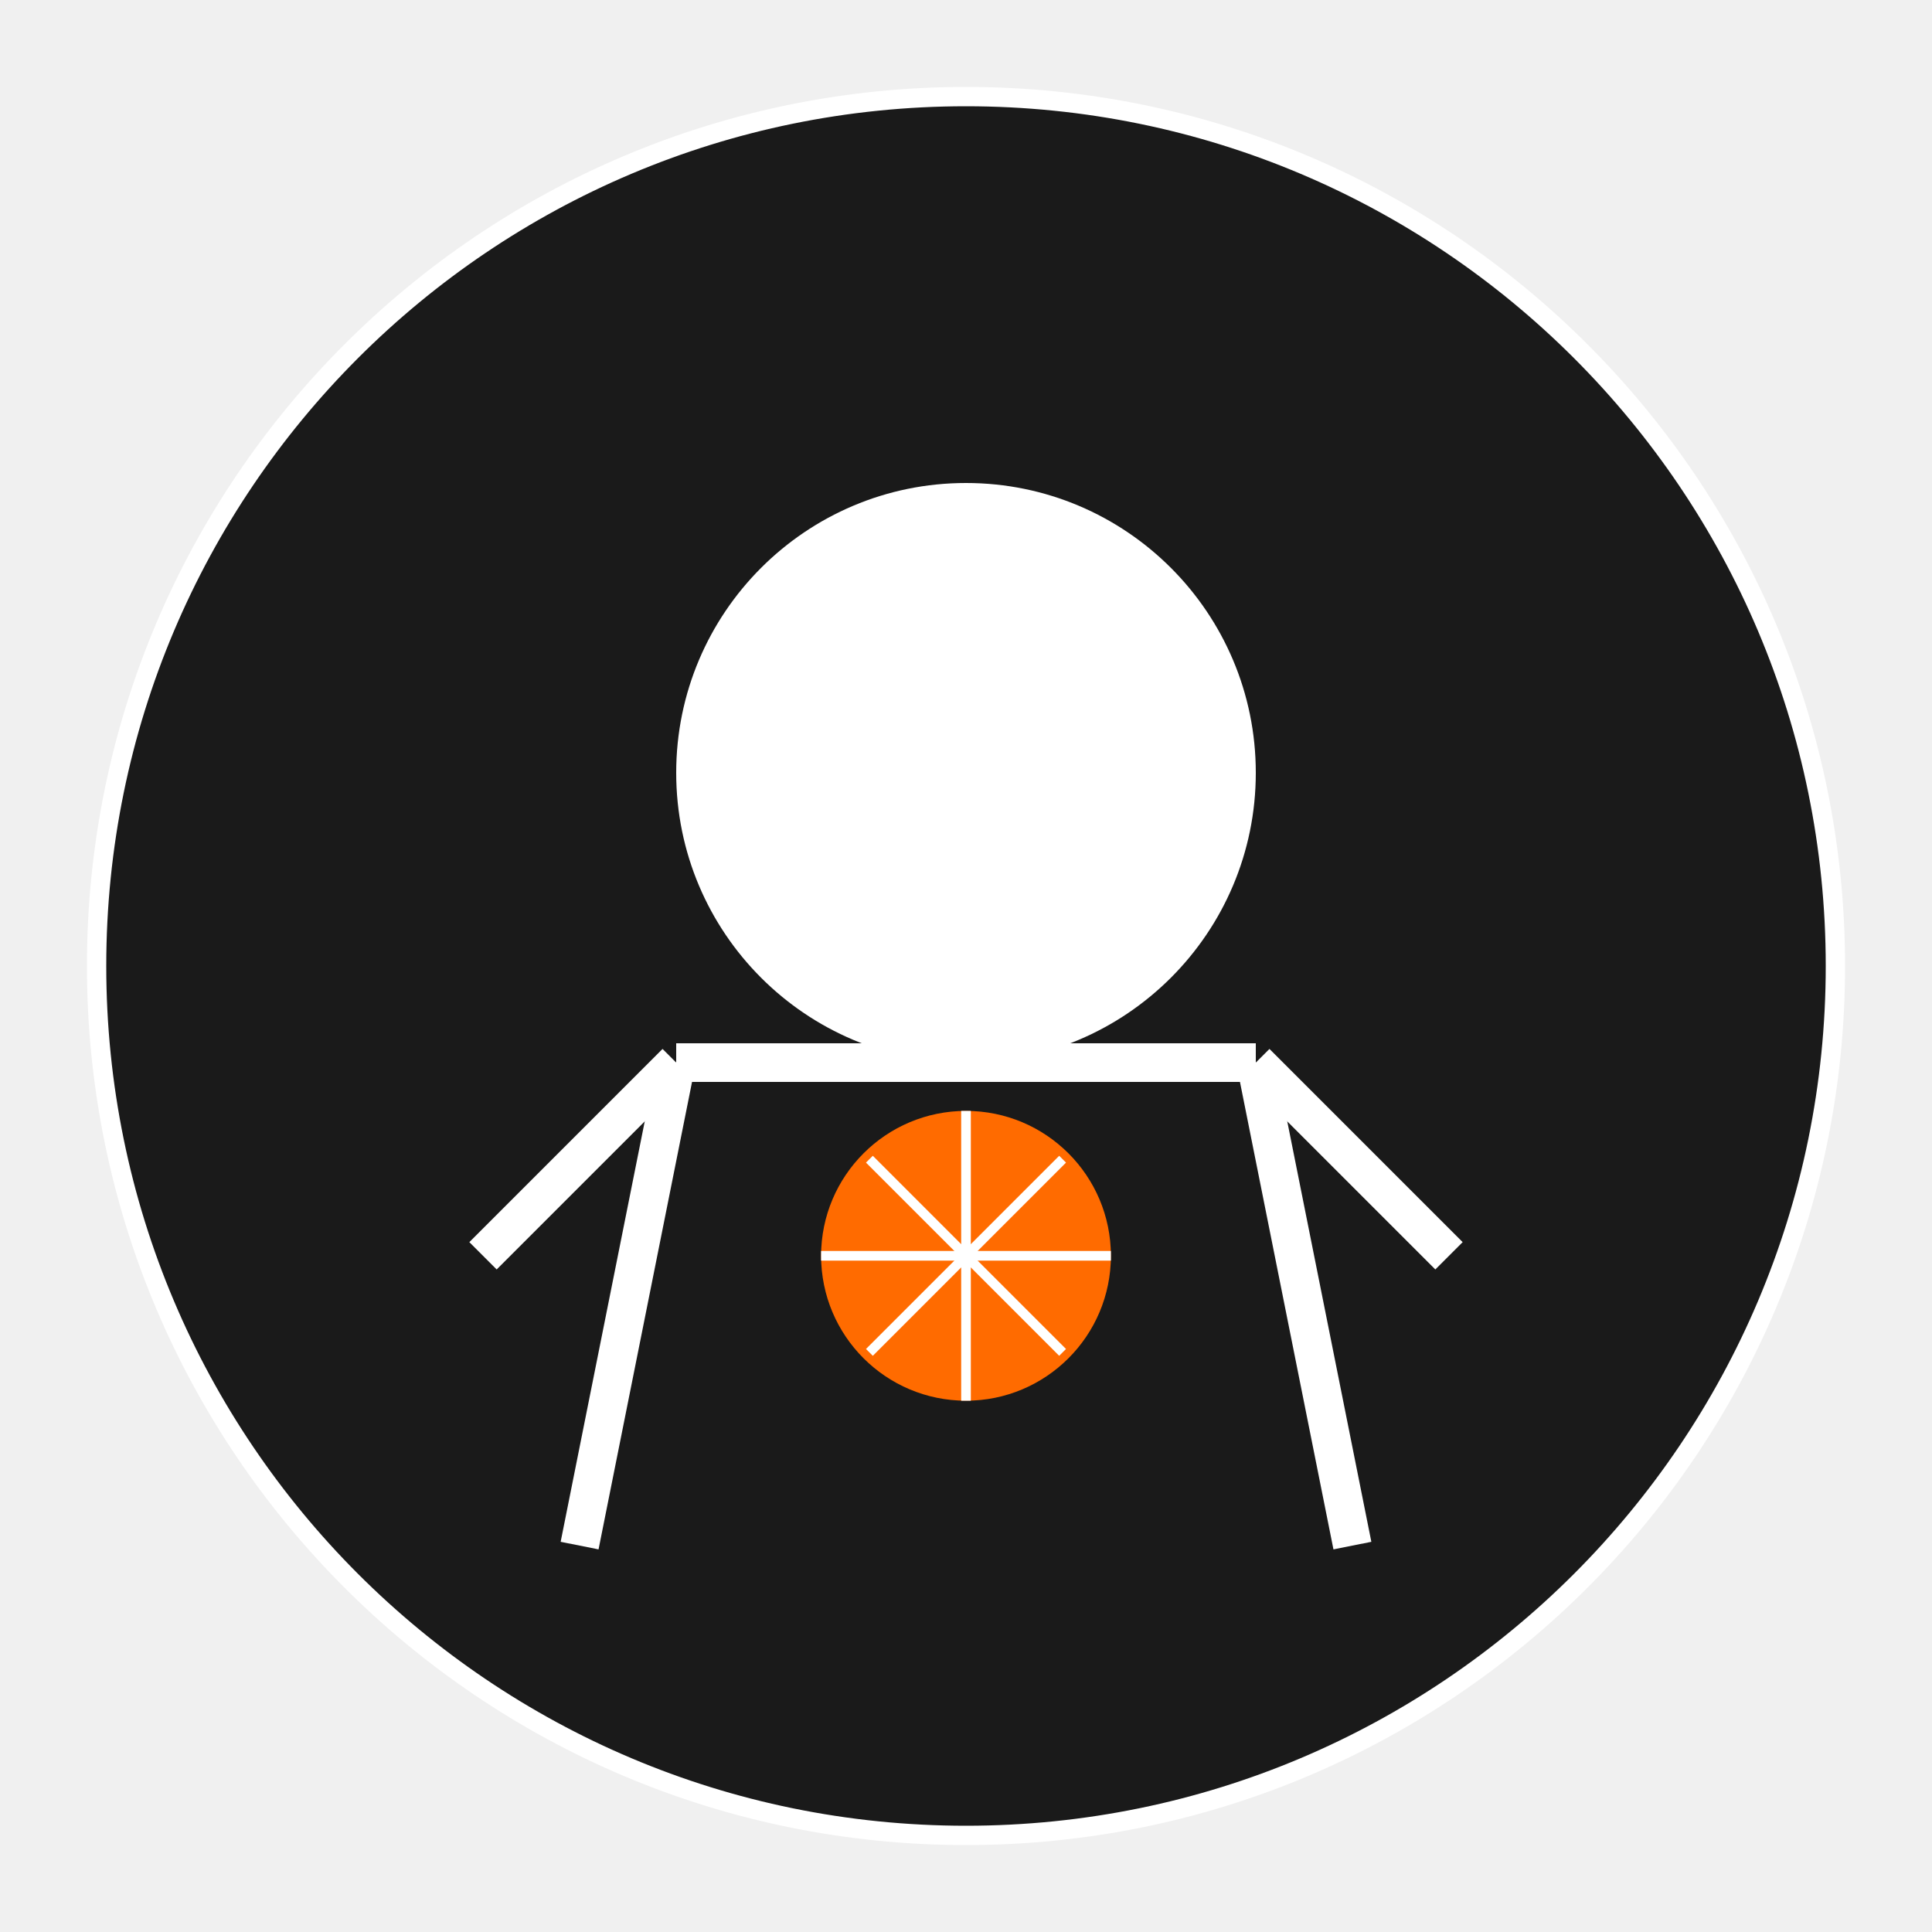
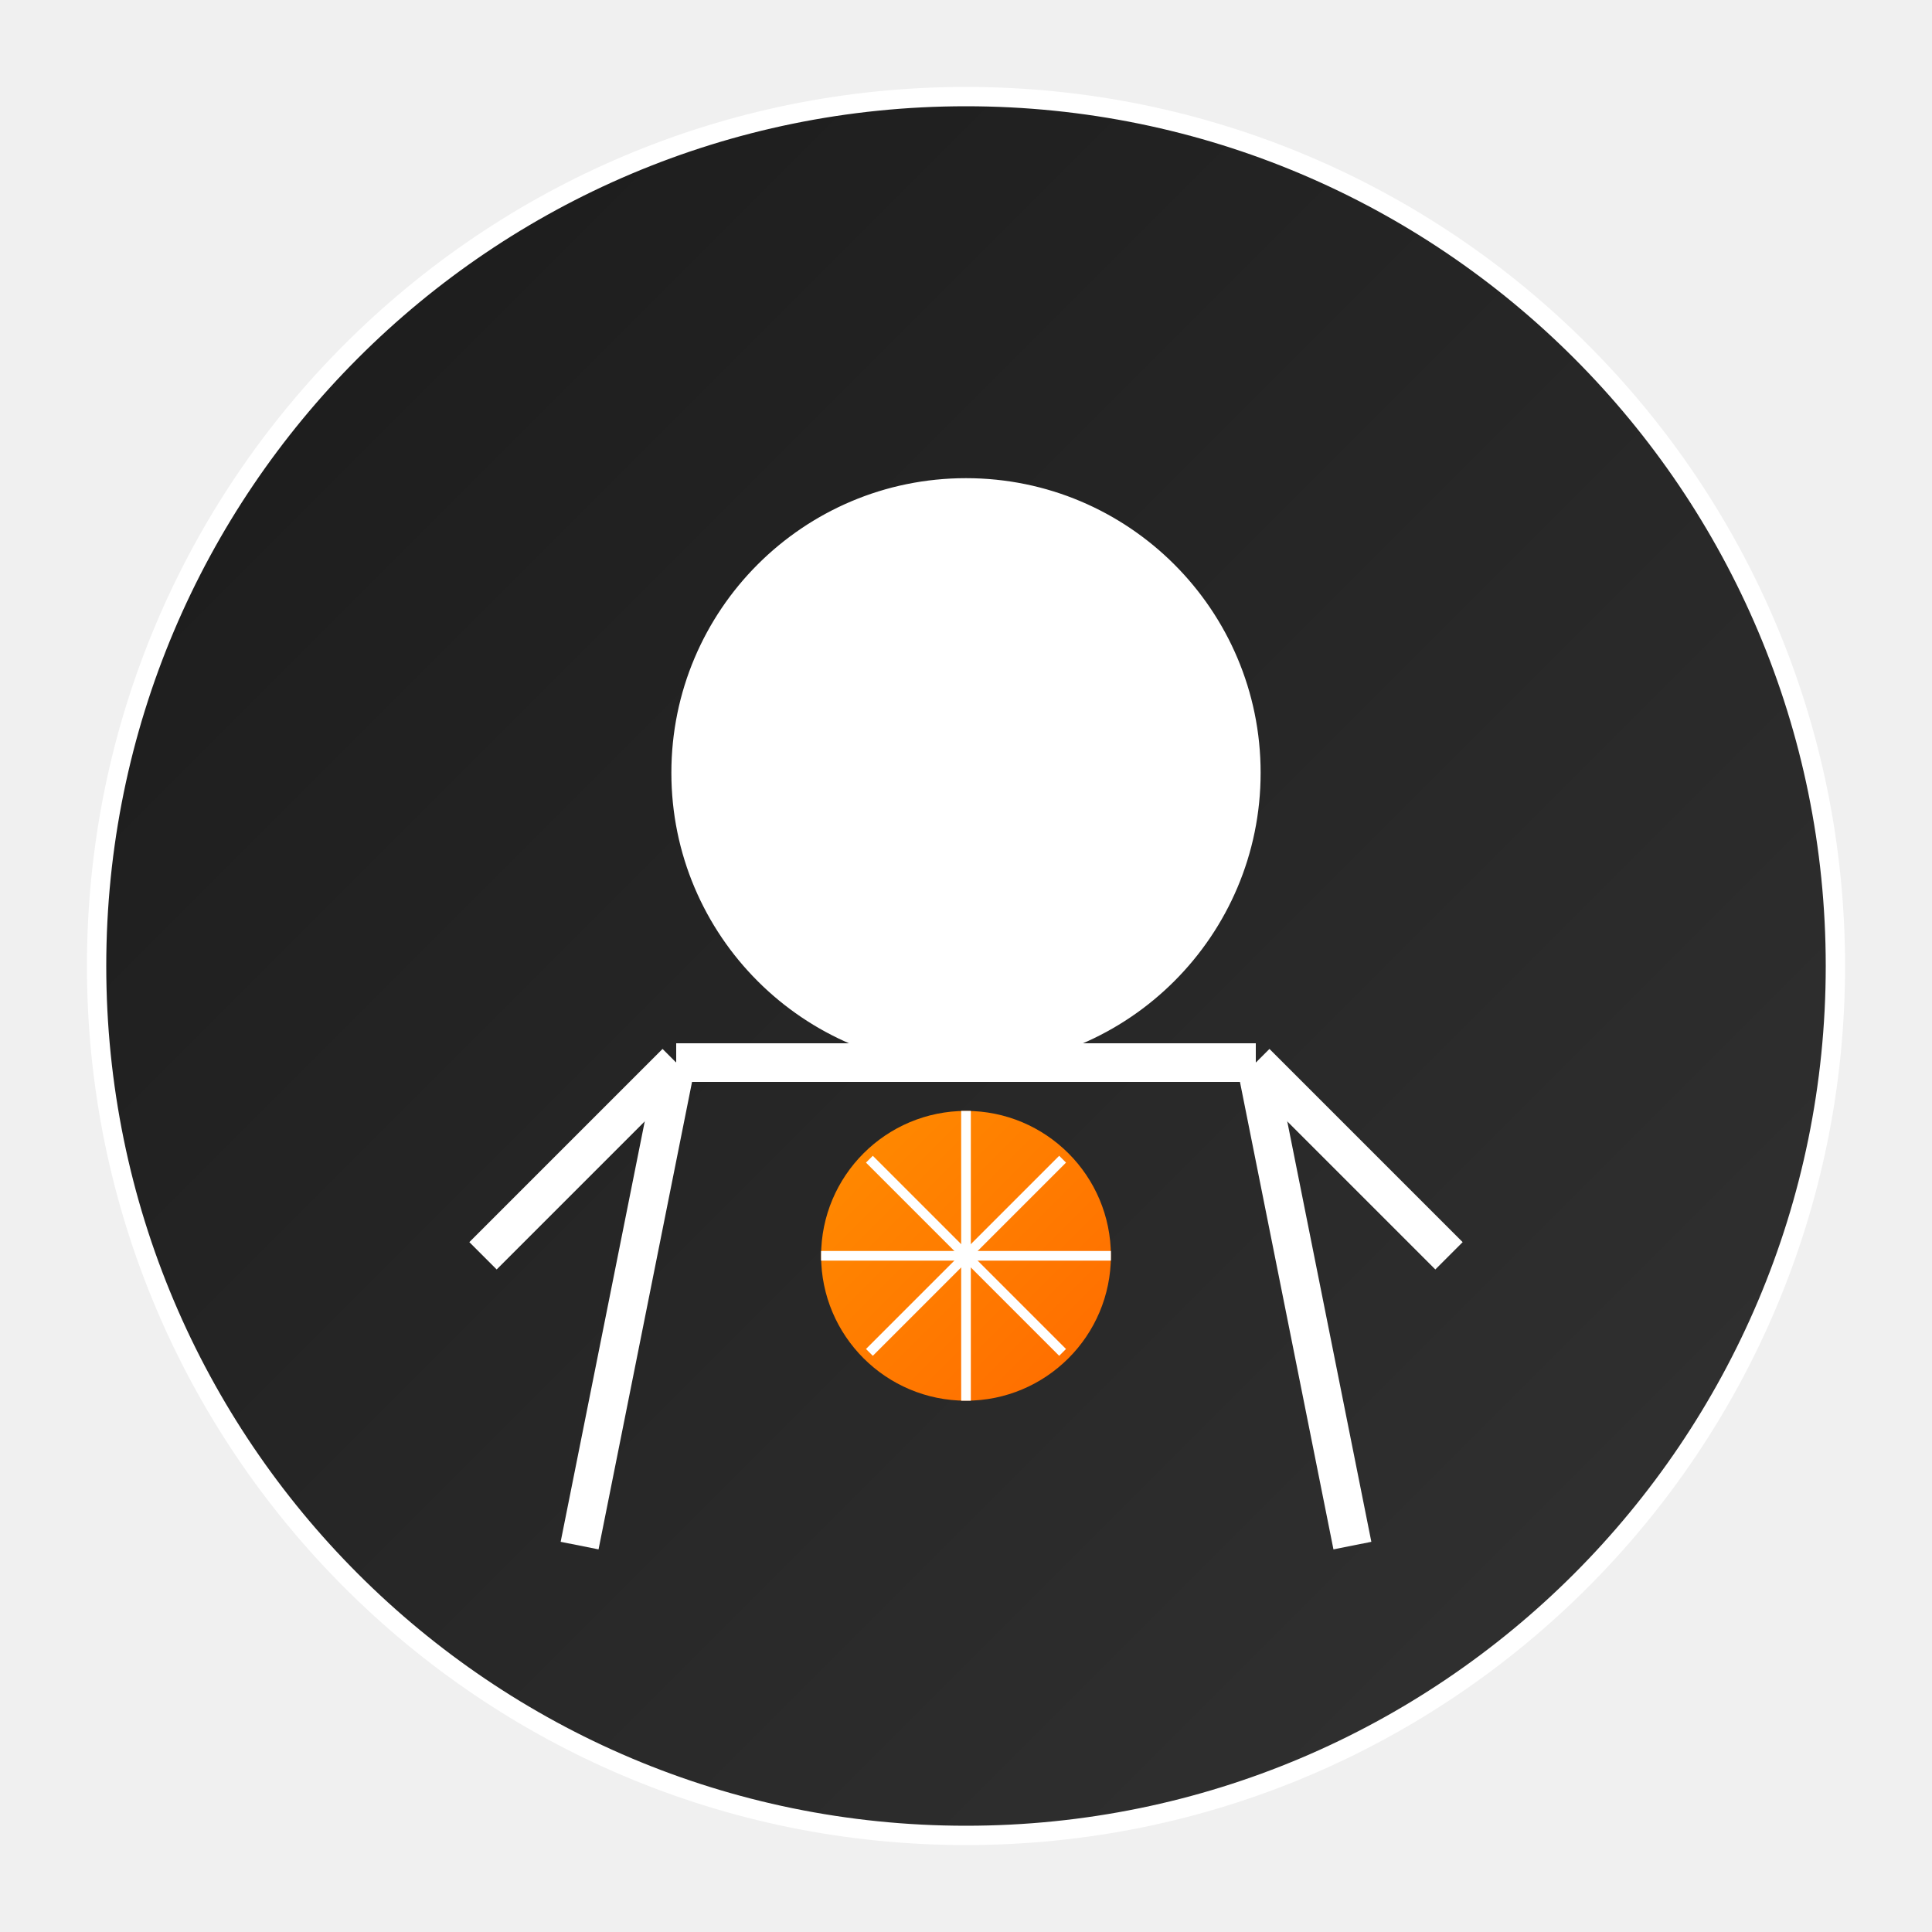
- <svg xmlns="http://www.w3.org/2000/svg" width="200" height="200" viewBox="0 0 200 200" fill="none">
-   <circle cx="100" cy="100" r="90" fill="#1a1a1a" />
-   <circle cx="100" cy="80" r="30" fill="#ffffff" />
-   <path d="M70 110 L130 110" stroke="#ffffff" stroke-width="4" />
-   <path d="M70 110 L60 160" stroke="#ffffff" stroke-width="4" />
-   <path d="M130 110 L140 160" stroke="#ffffff" stroke-width="4" />
-   <path d="M70 110 L50 130" stroke="#ffffff" stroke-width="4" />
-   <path d="M130 110 L150 130" stroke="#ffffff" stroke-width="4" />
-   <circle cx="100" cy="130" r="15" fill="#ff6b00" />
-   <path d="M85 130 L115 130" stroke="#ffffff" stroke-width="1" />
-   <path d="M100 115 L100 145" stroke="#ffffff" stroke-width="1" />
-   <path d="M90 120 L110 140" stroke="#ffffff" stroke-width="1" />
-   <path d="M90 140 L110 120" stroke="#ffffff" stroke-width="1" />
+ <svg xmlns="http://www.w3.org/2000/svg" width="200" height="200" viewBox="0 0 200 200">
+   <defs>
+     <linearGradient id="team-gradient" x1="0%" y1="0%" x2="100%" y2="100%">
+       <stop offset="0%" style="stop-color:#1a1a1a;stop-opacity:1" />
+       <stop offset="100%" style="stop-color:#333333;stop-opacity:1" />
+     </linearGradient>
+     <linearGradient id="orange-gradient" x1="0%" y1="0%" x2="100%" y2="100%">
+       <stop offset="0%" style="stop-color:#FF8C00;stop-opacity:1" />
+       <stop offset="100%" style="stop-color:#FF6B00;stop-opacity:1" />
+     </linearGradient>
+   </defs>
+   <circle cx="100" cy="100" r="90" fill="url(#team-gradient)" />
+   <g fill="#ffffff" stroke="#ffffff">
+     <circle cx="100" cy="80" r="30" />
+     <g stroke-width="4">
+       <path d="M70 110 L130 110" />
+       <path d="M70 110 L60 160" />
+       <path d="M130 110 L140 160" />
+     </g>
+     <g stroke-width="4">
+       <path d="M70 110 L50 130" />
+       <path d="M130 110 L150 130" />
+     </g>
+   </g>
+   <g>
+     <circle cx="100" cy="130" r="15" fill="url(#orange-gradient)" />
+     <g stroke="#ffffff" stroke-width="1">
+       <path d="M85 130 L115 130" />
+       <path d="M100 115 L100 145" />
+       <path d="M90 120 L110 140" />
+       <path d="M90 140 L110 120" />
+     </g>
+   </g>
  <circle cx="100" cy="100" r="90" stroke="#ffffff" stroke-width="2" fill="none" />
</svg>
